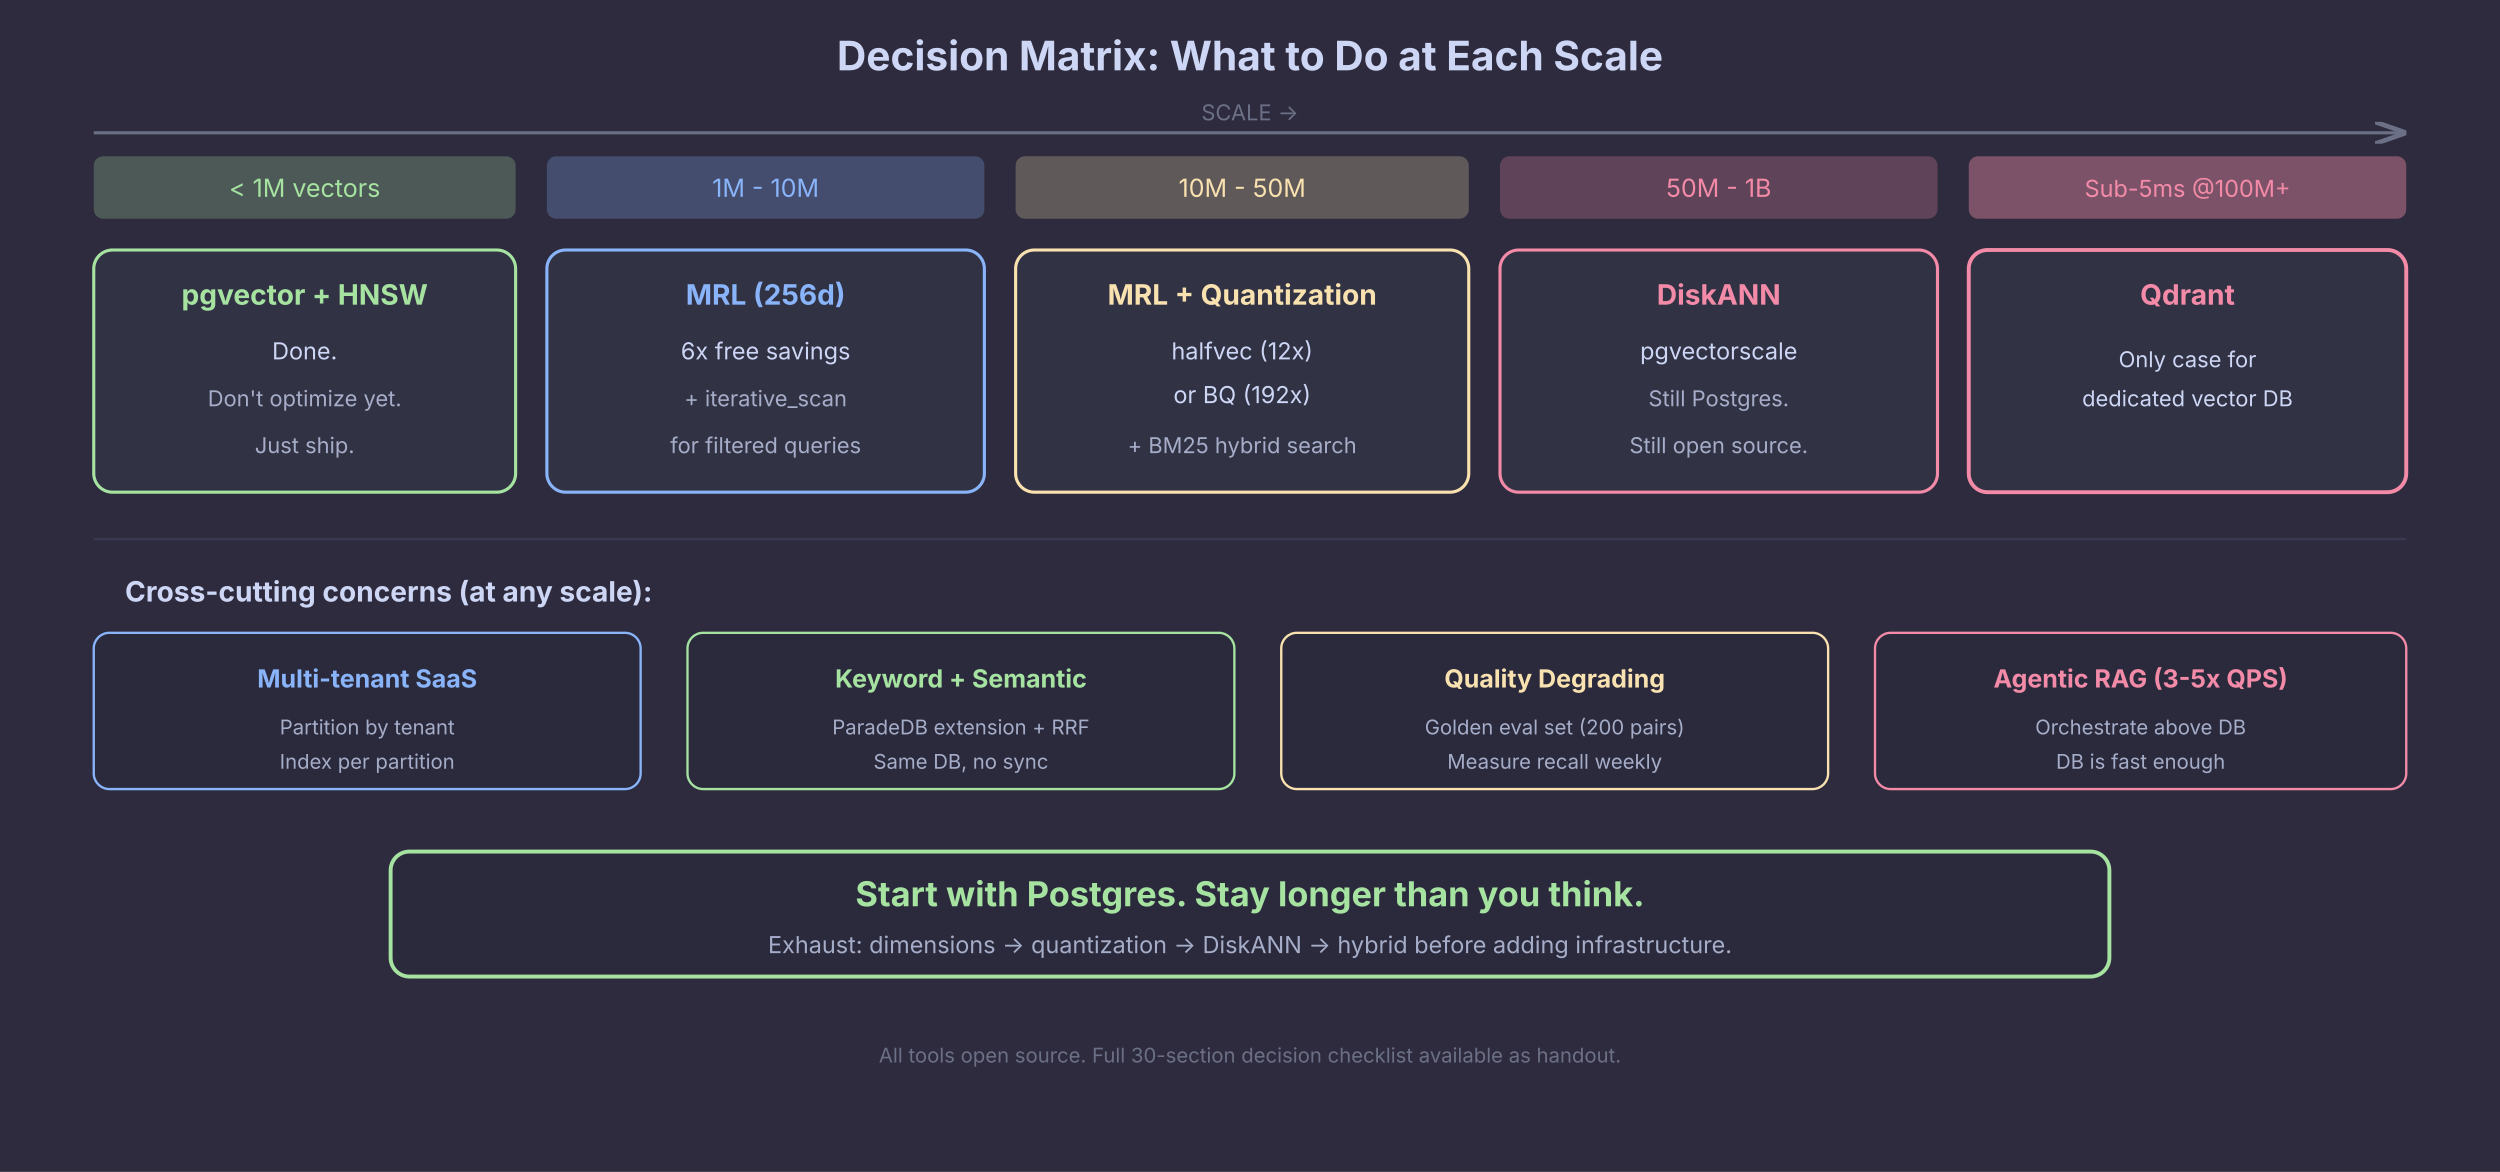
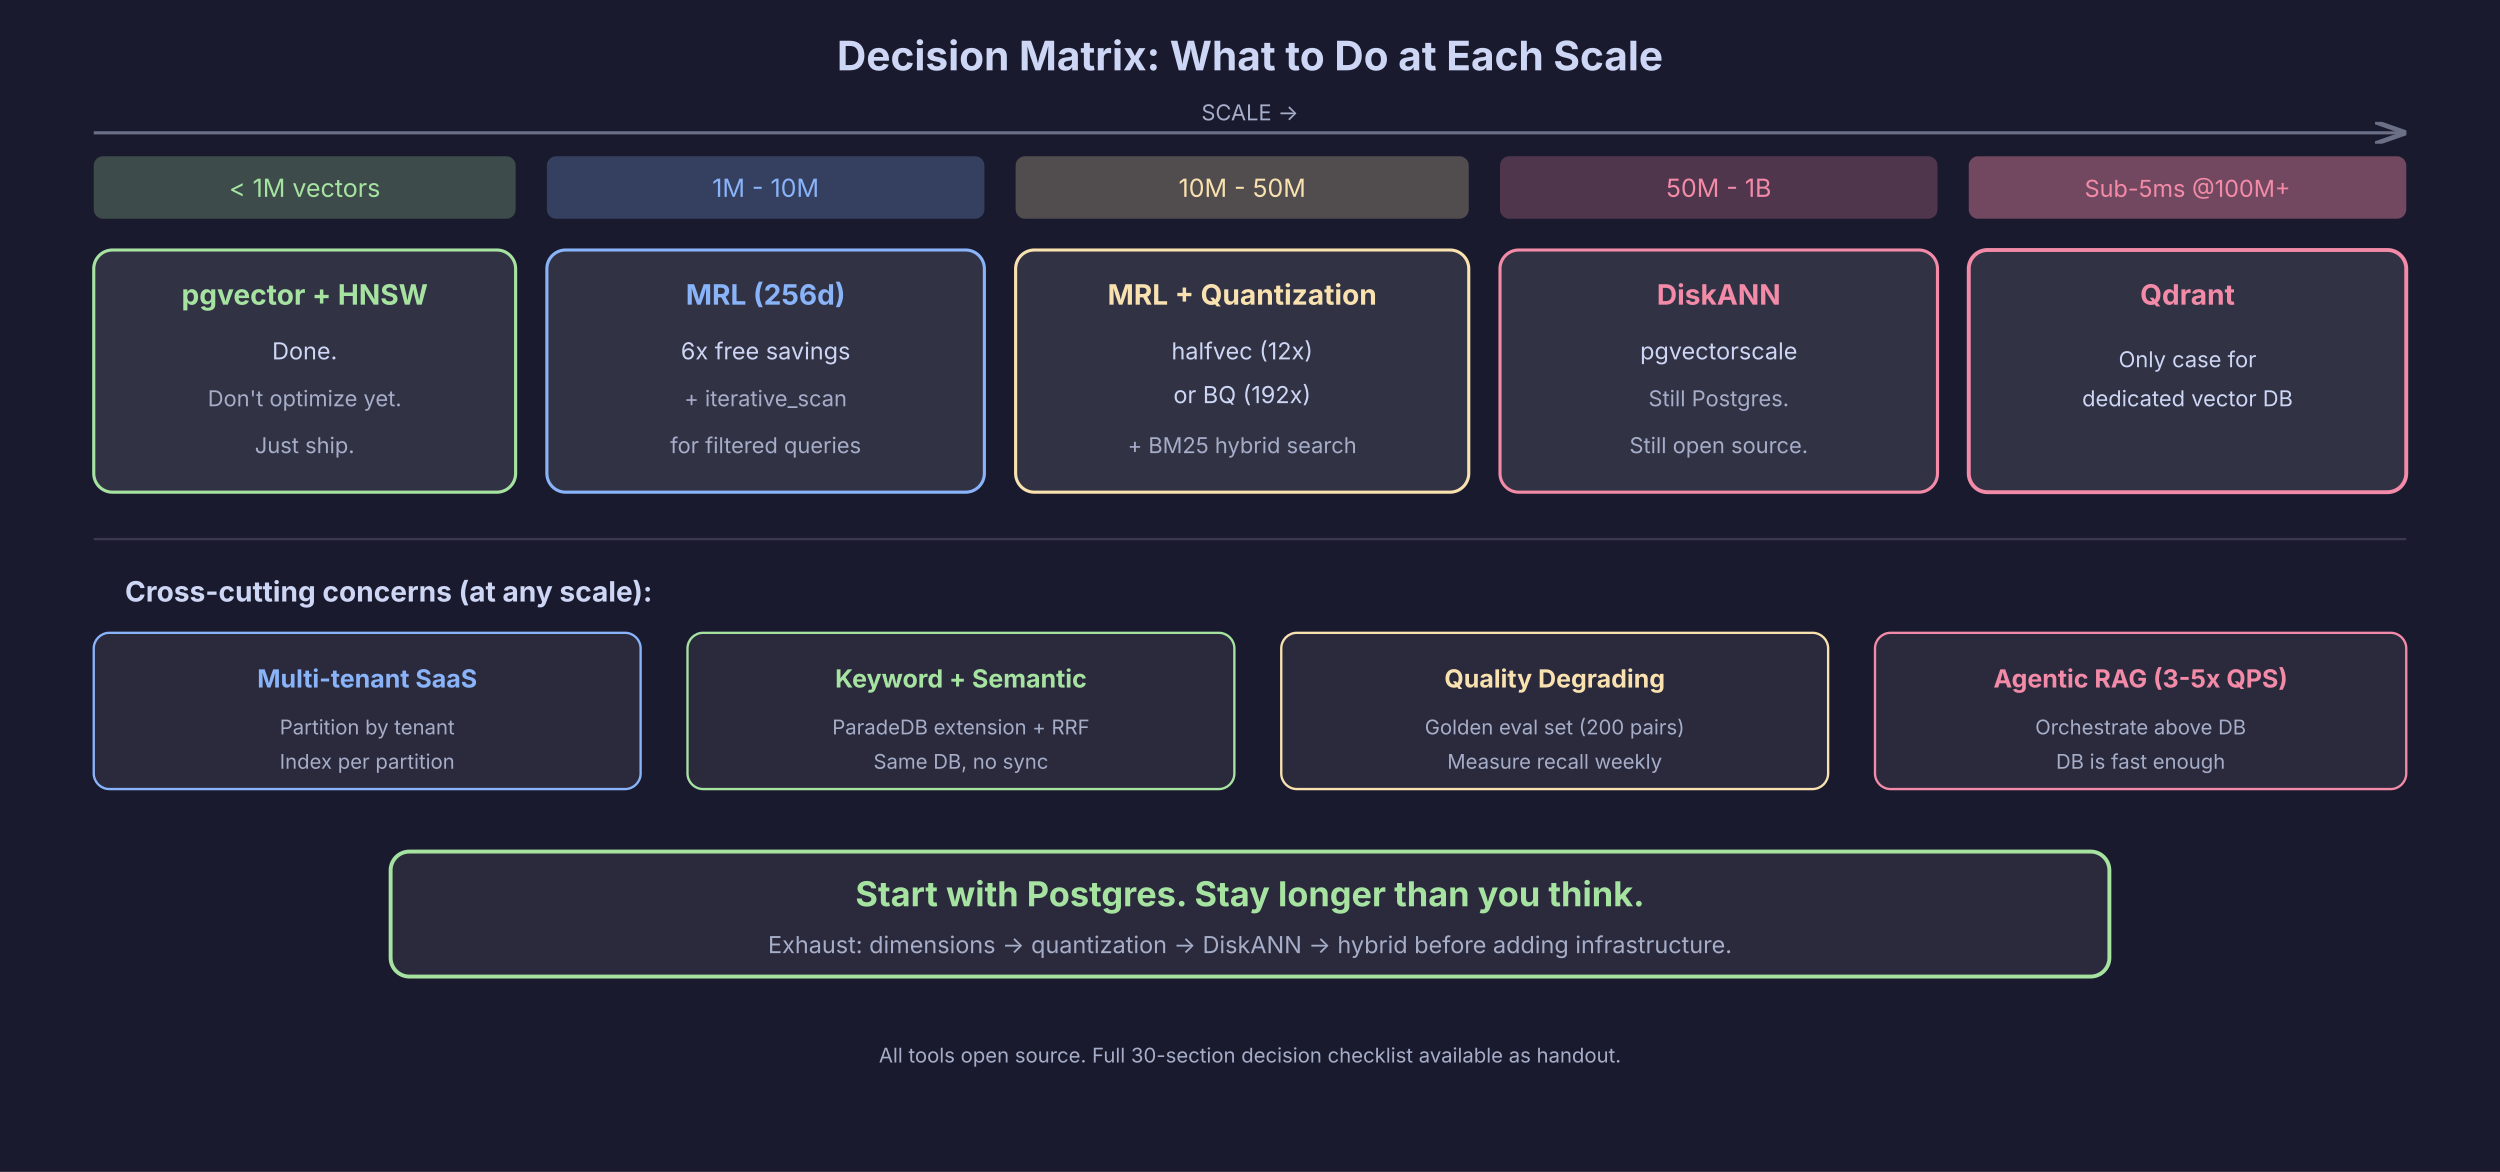
<svg xmlns="http://www.w3.org/2000/svg" viewBox="0 0 1600 750" font-family="Inter, -apple-system, sans-serif">
-   <rect width="1600" height="750" fill="#2d2b3d" />
+   <rect width="1600" height="750" fill="#1a1a2e" />
  <text x="800" y="45" text-anchor="middle" fill="#cdd6f4" font-size="26" font-weight="bold">Decision Matrix: What to Do at Each Scale</text>
  <line x1="60" y1="85" x2="1540" y2="85" stroke="#6c7086" stroke-width="2" marker-end="url(#darr)" />
-   <text x="800" y="77" text-anchor="middle" fill="#6c7086" font-size="14">SCALE →</text>
+   <text x="800" y="77" text-anchor="middle" fill="#a6adc8" font-size="14">SCALE →</text>
  <rect x="60" y="100" width="270" height="40" rx="6" fill="#a6e3a1" opacity="0.25" />
  <text x="195" y="126" text-anchor="middle" fill="#a6e3a1" font-size="16">&lt; 1M vectors</text>
  <rect x="350" y="100" width="280" height="40" rx="6" fill="#89b4fa" opacity="0.25" />
  <text x="490" y="126" text-anchor="middle" fill="#89b4fa" font-size="16">1M - 10M</text>
  <rect x="650" y="100" width="290" height="40" rx="6" fill="#f9e2af" opacity="0.25" />
  <text x="795" y="126" text-anchor="middle" fill="#f9e2af" font-size="16">10M - 50M</text>
  <rect x="960" y="100" width="280" height="40" rx="6" fill="#f38ba8" opacity="0.25" />
  <text x="1100" y="126" text-anchor="middle" fill="#f38ba8" font-size="16">50M - 1B</text>
  <rect x="1260" y="100" width="280" height="40" rx="6" fill="#f38ba8" opacity="0.4" />
  <text x="1400" y="126" text-anchor="middle" fill="#f38ba8" font-size="15">Sub-5ms @100M+</text>
  <rect x="60" y="160" width="270" height="155" rx="12" fill="#313244" stroke="#a6e3a1" stroke-width="2" />
  <text x="195" y="195" text-anchor="middle" fill="#a6e3a1" font-size="18" font-weight="bold">pgvector + HNSW</text>
  <text x="195" y="230" text-anchor="middle" fill="#cdd6f4" font-size="15">Done.</text>
  <text x="195" y="260" text-anchor="middle" fill="#a6adc8" font-size="14">Don't optimize yet.</text>
  <text x="195" y="290" text-anchor="middle" fill="#a6adc8" font-size="14">Just ship.</text>
  <rect x="350" y="160" width="280" height="155" rx="12" fill="#313244" stroke="#89b4fa" stroke-width="2" />
  <text x="490" y="195" text-anchor="middle" fill="#89b4fa" font-size="18" font-weight="bold">MRL (256d)</text>
  <text x="490" y="230" text-anchor="middle" fill="#cdd6f4" font-size="15">6x free savings</text>
  <text x="490" y="260" text-anchor="middle" fill="#a6adc8" font-size="14">+ iterative_scan</text>
  <text x="490" y="290" text-anchor="middle" fill="#a6adc8" font-size="14">for filtered queries</text>
  <rect x="650" y="160" width="290" height="155" rx="12" fill="#313244" stroke="#f9e2af" stroke-width="2" />
  <text x="795" y="195" text-anchor="middle" fill="#f9e2af" font-size="18" font-weight="bold">MRL + Quantization</text>
  <text x="795" y="230" text-anchor="middle" fill="#cdd6f4" font-size="15">halfvec (12x)</text>
  <text x="795" y="258" text-anchor="middle" fill="#cdd6f4" font-size="15">or BQ (192x)</text>
  <text x="795" y="290" text-anchor="middle" fill="#a6adc8" font-size="14">+ BM25 hybrid search</text>
  <rect x="960" y="160" width="280" height="155" rx="12" fill="#313244" stroke="#f38ba8" stroke-width="2" />
  <text x="1100" y="195" text-anchor="middle" fill="#f38ba8" font-size="18" font-weight="bold">DiskANN</text>
  <text x="1100" y="230" text-anchor="middle" fill="#cdd6f4" font-size="15">pgvectorscale</text>
  <text x="1100" y="260" text-anchor="middle" fill="#a6adc8" font-size="14">Still Postgres.</text>
  <text x="1100" y="290" text-anchor="middle" fill="#a6adc8" font-size="14">Still open source.</text>
  <rect x="1260" y="160" width="280" height="155" rx="12" fill="#313244" stroke="#f38ba8" stroke-width="2.5" />
  <text x="1400" y="195" text-anchor="middle" fill="#f38ba8" font-size="18" font-weight="bold">Qdrant</text>
  <text x="1400" y="235" text-anchor="middle" fill="#cdd6f4" font-size="14">Only case for</text>
  <text x="1400" y="260" text-anchor="middle" fill="#cdd6f4" font-size="14">dedicated vector DB</text>
  <line x1="60" y1="345" x2="1540" y2="345" stroke="#3a3750" stroke-width="1.5" />
  <text x="80" y="385" fill="#cdd6f4" font-size="18" font-weight="bold">Cross-cutting concerns (at any scale):</text>
  <rect x="60" y="405" width="350" height="100" rx="10" fill="#2a2a3c" stroke="#89b4fa" stroke-width="1.5" />
  <text x="235" y="440" text-anchor="middle" fill="#89b4fa" font-size="16" font-weight="bold">Multi-tenant SaaS</text>
  <text x="235" y="470" text-anchor="middle" fill="#a6adc8" font-size="13">Partition by tenant</text>
  <text x="235" y="492" text-anchor="middle" fill="#a6adc8" font-size="13">Index per partition</text>
  <rect x="440" y="405" width="350" height="100" rx="10" fill="#2a2a3c" stroke="#a6e3a1" stroke-width="1.5" />
  <text x="615" y="440" text-anchor="middle" fill="#a6e3a1" font-size="16" font-weight="bold">Keyword + Semantic</text>
  <text x="615" y="470" text-anchor="middle" fill="#a6adc8" font-size="13">ParadeDB extension + RRF</text>
  <text x="615" y="492" text-anchor="middle" fill="#a6adc8" font-size="13">Same DB, no sync</text>
  <rect x="820" y="405" width="350" height="100" rx="10" fill="#2a2a3c" stroke="#f9e2af" stroke-width="1.5" />
  <text x="995" y="440" text-anchor="middle" fill="#f9e2af" font-size="16" font-weight="bold">Quality Degrading</text>
  <text x="995" y="470" text-anchor="middle" fill="#a6adc8" font-size="13">Golden eval set (200 pairs)</text>
  <text x="995" y="492" text-anchor="middle" fill="#a6adc8" font-size="13">Measure recall weekly</text>
  <rect x="1200" y="405" width="340" height="100" rx="10" fill="#2a2a3c" stroke="#f38ba8" stroke-width="1.5" />
  <text x="1370" y="440" text-anchor="middle" fill="#f38ba8" font-size="16" font-weight="bold">Agentic RAG (3-5x QPS)</text>
  <text x="1370" y="470" text-anchor="middle" fill="#a6adc8" font-size="13">Orchestrate above DB</text>
  <text x="1370" y="492" text-anchor="middle" fill="#a6adc8" font-size="13">DB is fast enough</text>
  <rect x="250" y="545" width="1100" height="80" rx="12" fill="#2a2a3c" stroke="#a6e3a1" stroke-width="2.5" />
  <text x="800" y="580" text-anchor="middle" fill="#a6e3a1" font-size="22" font-weight="bold">Start with Postgres. Stay longer than you think.</text>
  <text x="800" y="610" text-anchor="middle" fill="#a6adc8" font-size="15">Exhaust: dimensions → quantization → DiskANN → hybrid before adding infrastructure.</text>
-   <text x="800" y="680" text-anchor="middle" fill="#6c7086" font-size="13">All tools open source. Full 30-section decision checklist available as handout.</text>
+   <text x="800" y="680" text-anchor="middle" fill="#a6adc8" font-size="13">All tools open source. Full 30-section decision checklist available as handout.</text>
  <defs>
    <marker id="darr" markerWidth="10" markerHeight="7" refX="10" refY="3.5" orient="auto">
      <path d="M0,0 L10,3.5 L0,7" fill="none" stroke="#6c7086" stroke-width="1.5" />
    </marker>
  </defs>
</svg>
